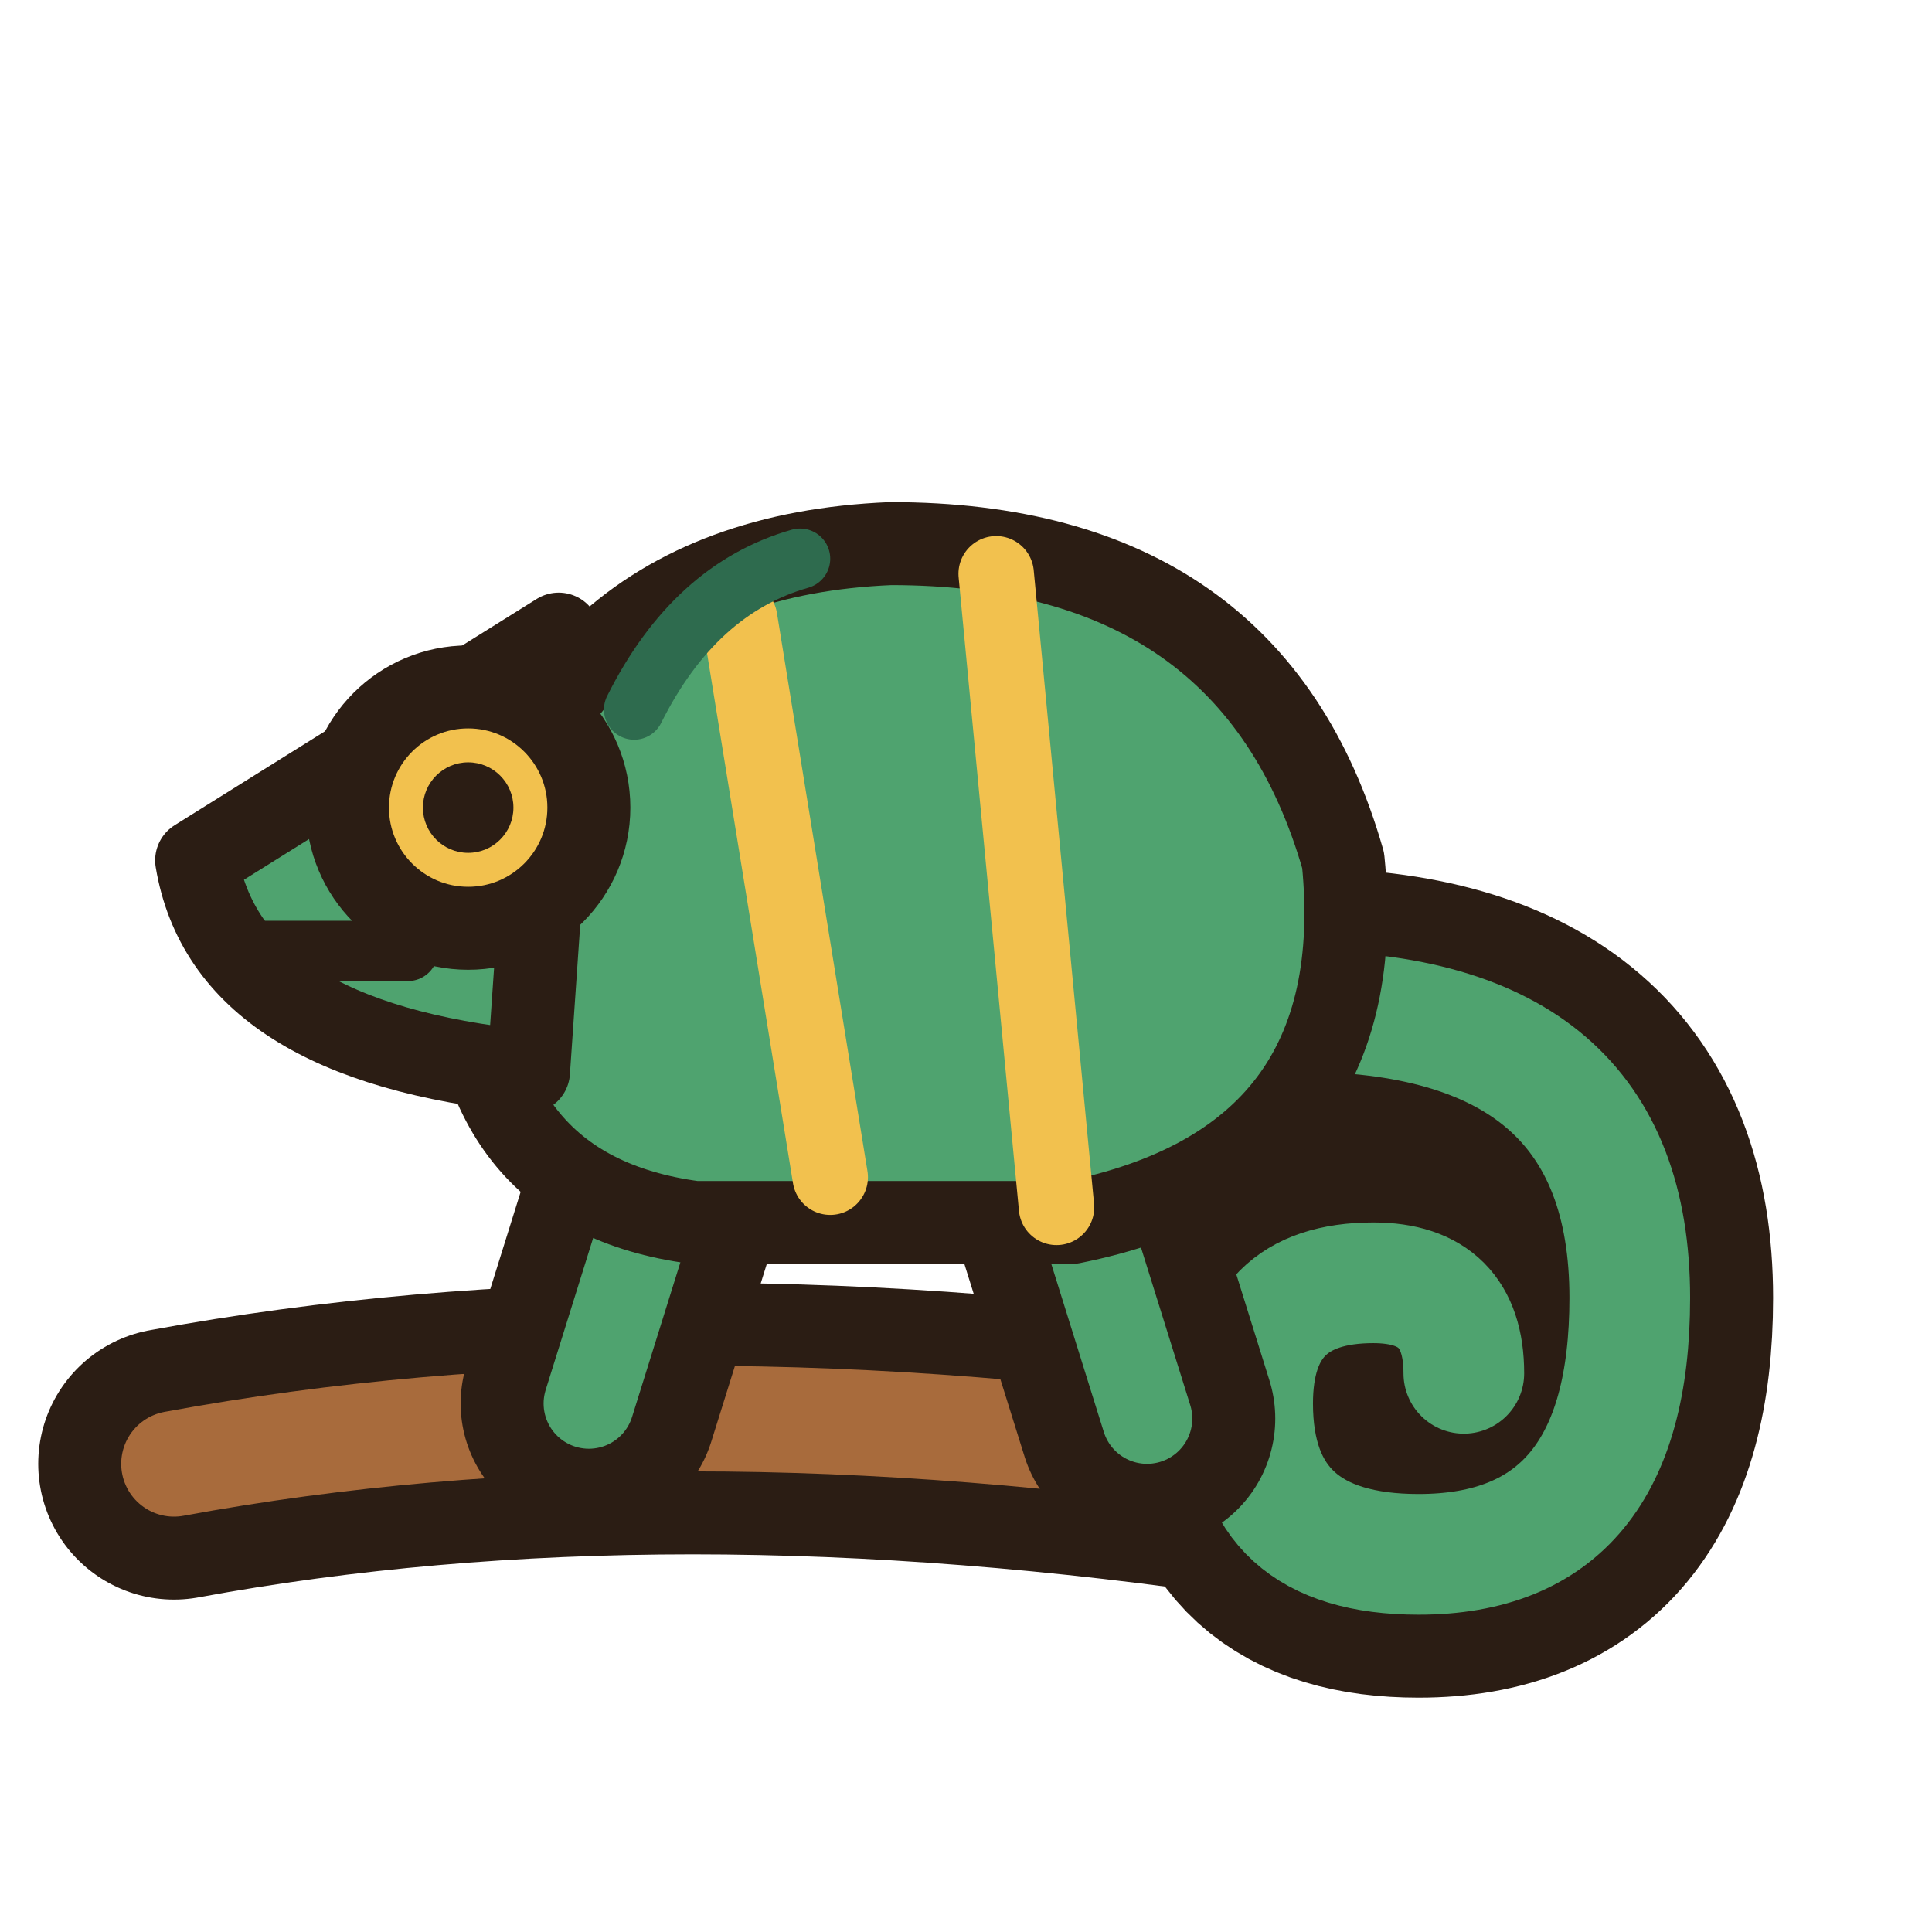
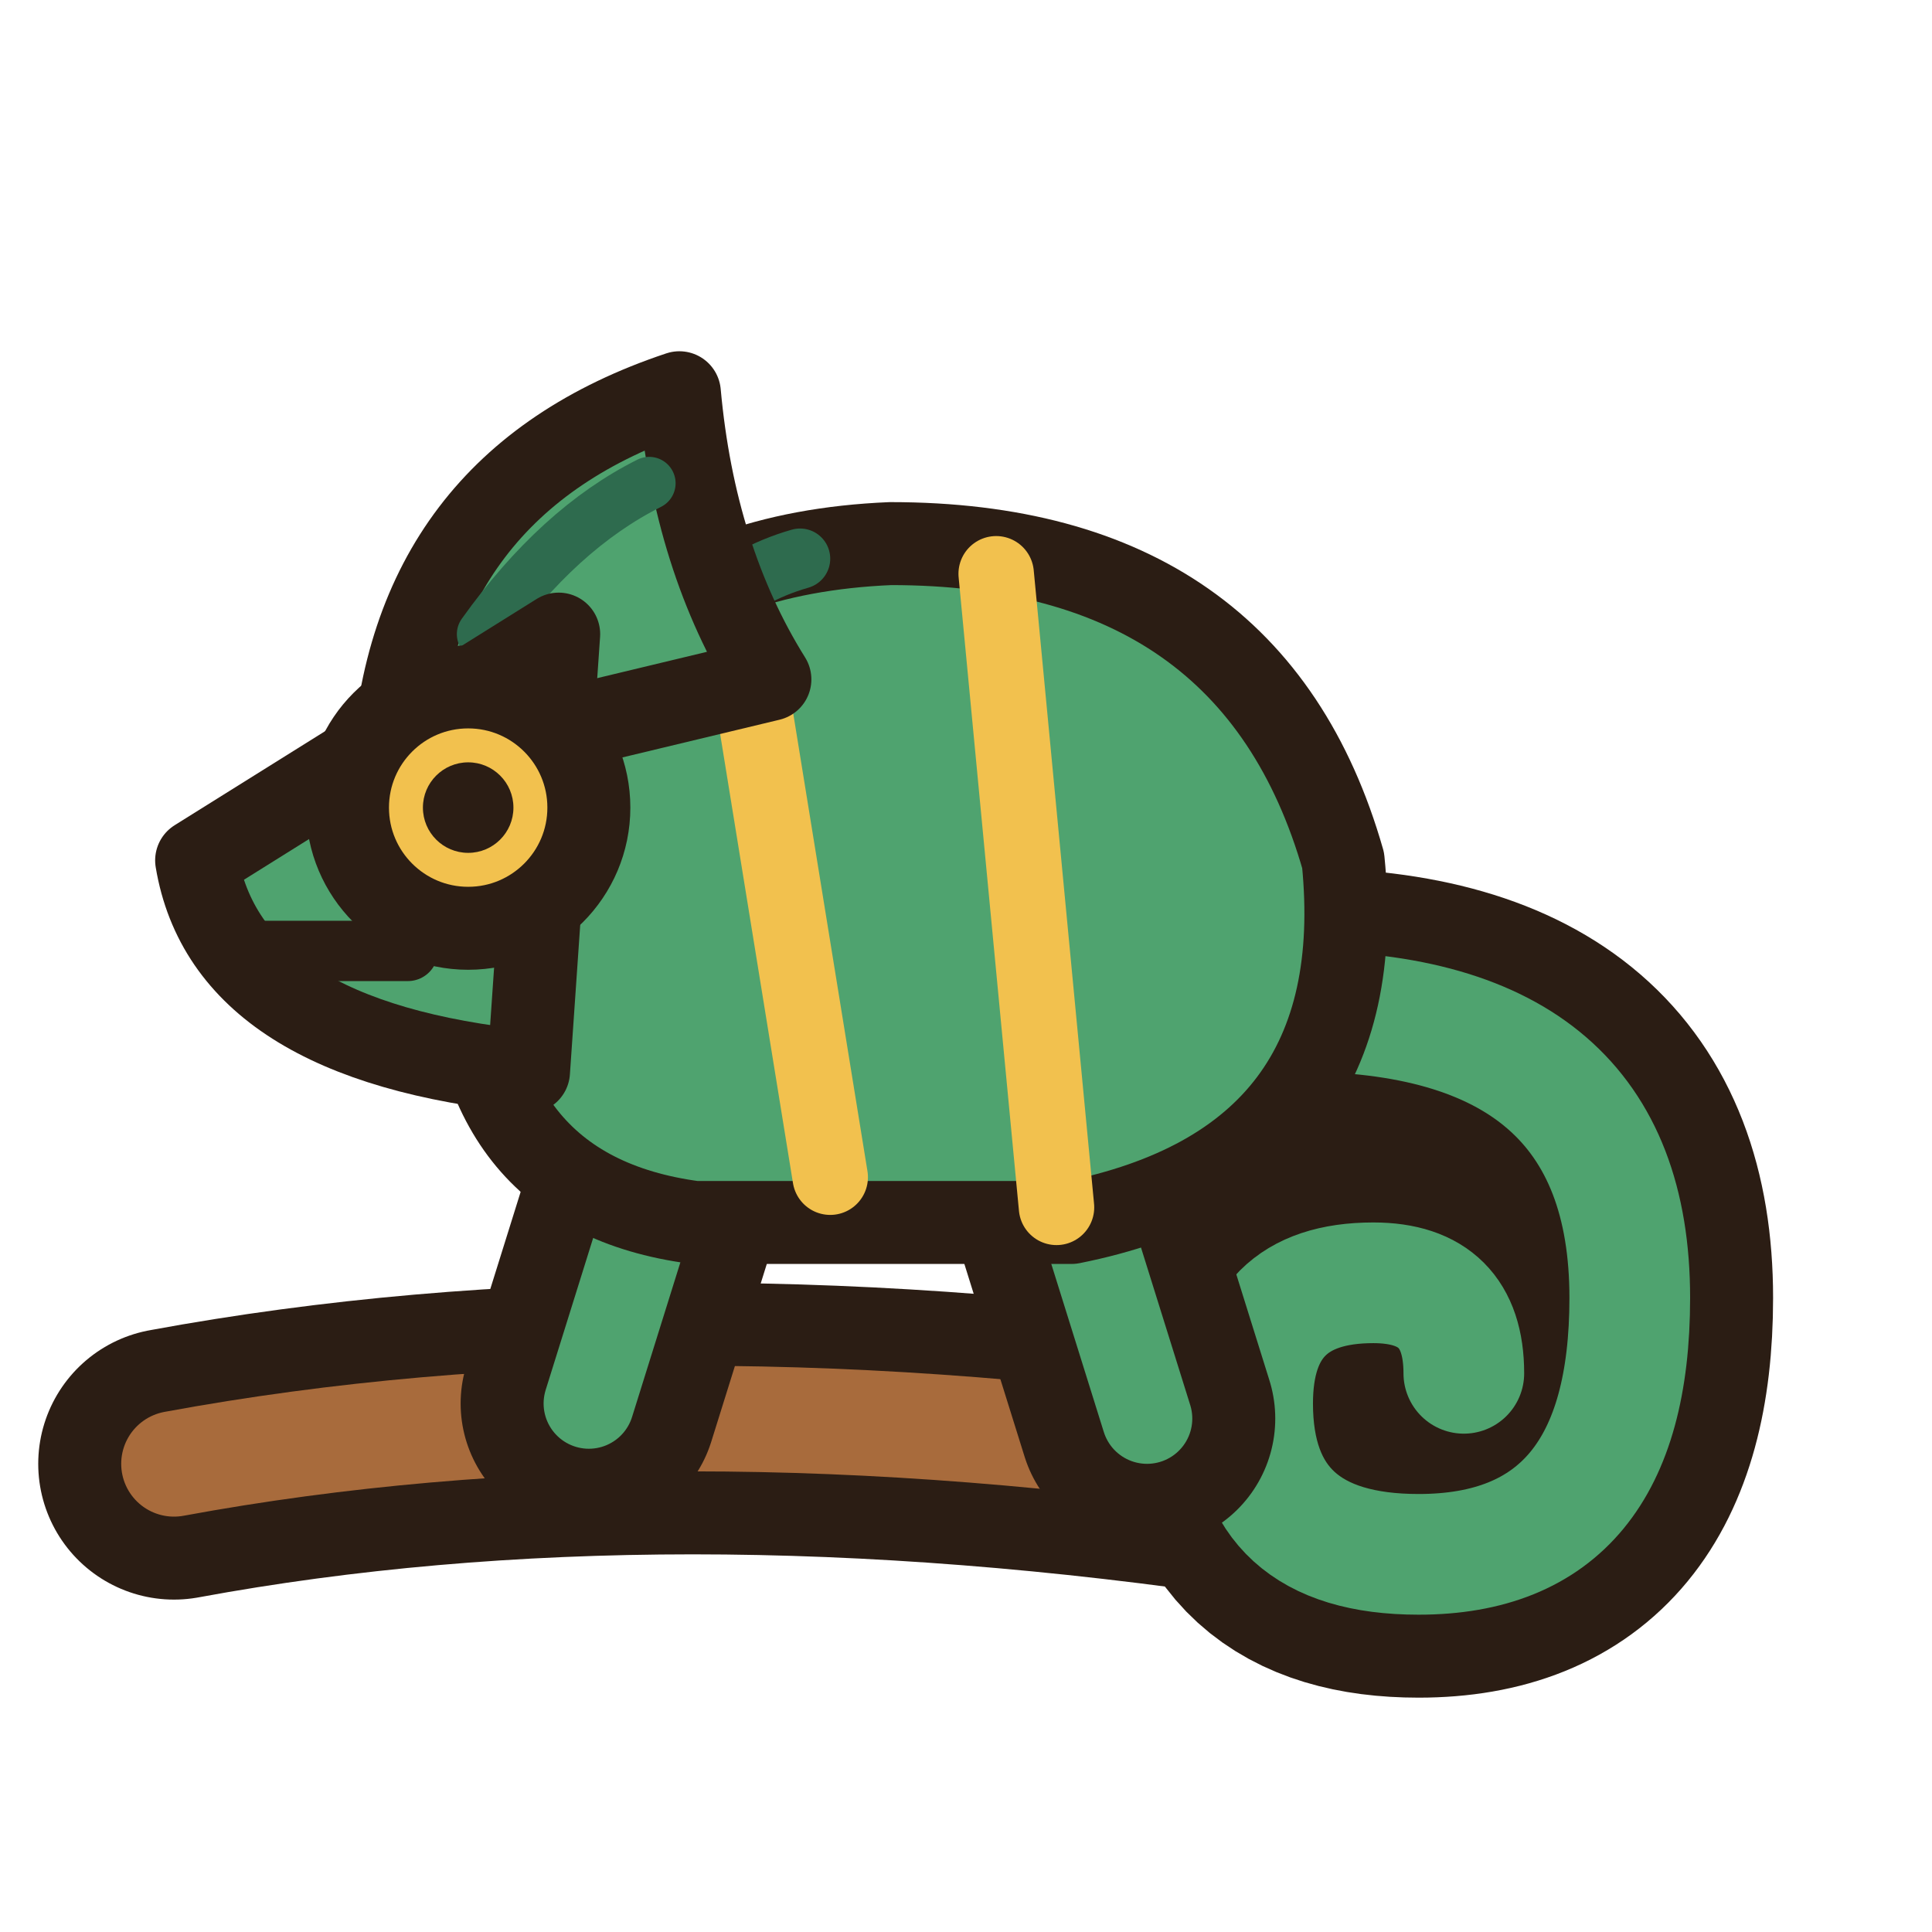
<svg xmlns="http://www.w3.org/2000/svg" width="24" height="24" viewBox="0 0 24 24" fill="none" stroke="currentColor" stroke-width="1.75" stroke-linecap="round" stroke-linejoin="round" class="afroicon afroicon-emoji-cameleon">
  <g transform="translate(12 12) scale(0.937) translate(-12 -12)">
    <path d="M1.5 18.6Q8 17.4 16 18.6" fill="none" stroke="#2B1D14" stroke-width="3.6" />
    <path d="M1.5 18.6Q8 17.4 16 18.6" fill="none" stroke="#A86B3C" stroke-width="1.4" />
    <path d="M16.4 12.6Q20.8 12.6 20.8 16.4Q20.8 19.8 18 19.8Q15.8 19.8 15.8 17.8Q15.8 16.2 17.4 16.2Q18.6 16.2 18.6 17.4" fill="none" stroke="#2B1D14" stroke-width="3.8" />
    <path d="M16.4 12.6Q20.8 12.6 20.8 16.4Q20.8 19.8 18 19.8Q15.8 19.8 15.8 17.8Q15.8 16.2 17.4 16.2Q18.6 16.2 18.6 17.4" fill="none" stroke="#4FA36F" stroke-width="1.6" />
    <path d="M8 14.6L7 17.8M13.4 14.8L14.4 18" fill="none" stroke="#2B1D14" stroke-width="3.4" />
    <path d="M8 14.6L7 17.8M13.4 14.8L14.4 18" fill="none" stroke="#4FA36F" stroke-width="1.2" />
    <path d="M5.4 11.6Q6.2 6.6 11 6.4Q15.8 6.4 17 10.6Q17.4 14.6 13.4 15.4H8.4Q5.4 15 5.4 11.6Z" fill="#4FA36F" stroke="#2B1D14" stroke-width="1.1" />
    <path d="M9 7.4L10.2 14.8M12.4 6.8L13.2 15.2" fill="none" stroke="#F2C14E" stroke-width="1" />
    <path d="M7.6 8.6Q8.4 7 9.8 6.6" fill="none" stroke="#2E6B4E" stroke-width="0.8" />
+     <path d="M4.4 9.4Q4.6 5.6 8.2 4.4Q8.4 6.6 9.4 8.2Z" fill="#4FA36F" stroke="#2B1D14" stroke-width="1.1" />
+     <path d="M5.6 7.6Q6.6 6.2 7.8 5.6" fill="none" stroke="#2E6B4E" stroke-width="0.7" />
    <path d="M6.6 7.6L1.8 10.6Q2.2 13 6.2 13.4Z" fill="#4FA36F" stroke="#2B1D14" stroke-width="1.1" />
    <path d="M2.4 11.8H4.6" fill="none" stroke="#2B1D14" stroke-width="0.8" />
    <circle cx="5.4" cy="9.9" r="1.6" fill="#F2C14E" stroke="#2B1D14" stroke-width="1.1" />
    <circle cx="5.4" cy="9.9" r="0.6" fill="#2B1D14" stroke="none" />
  </g>
</svg>
